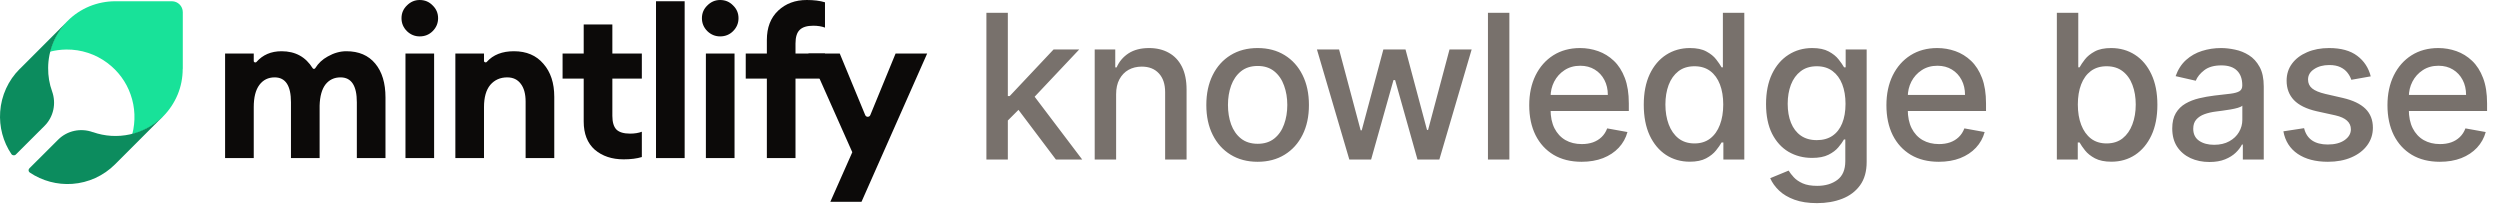
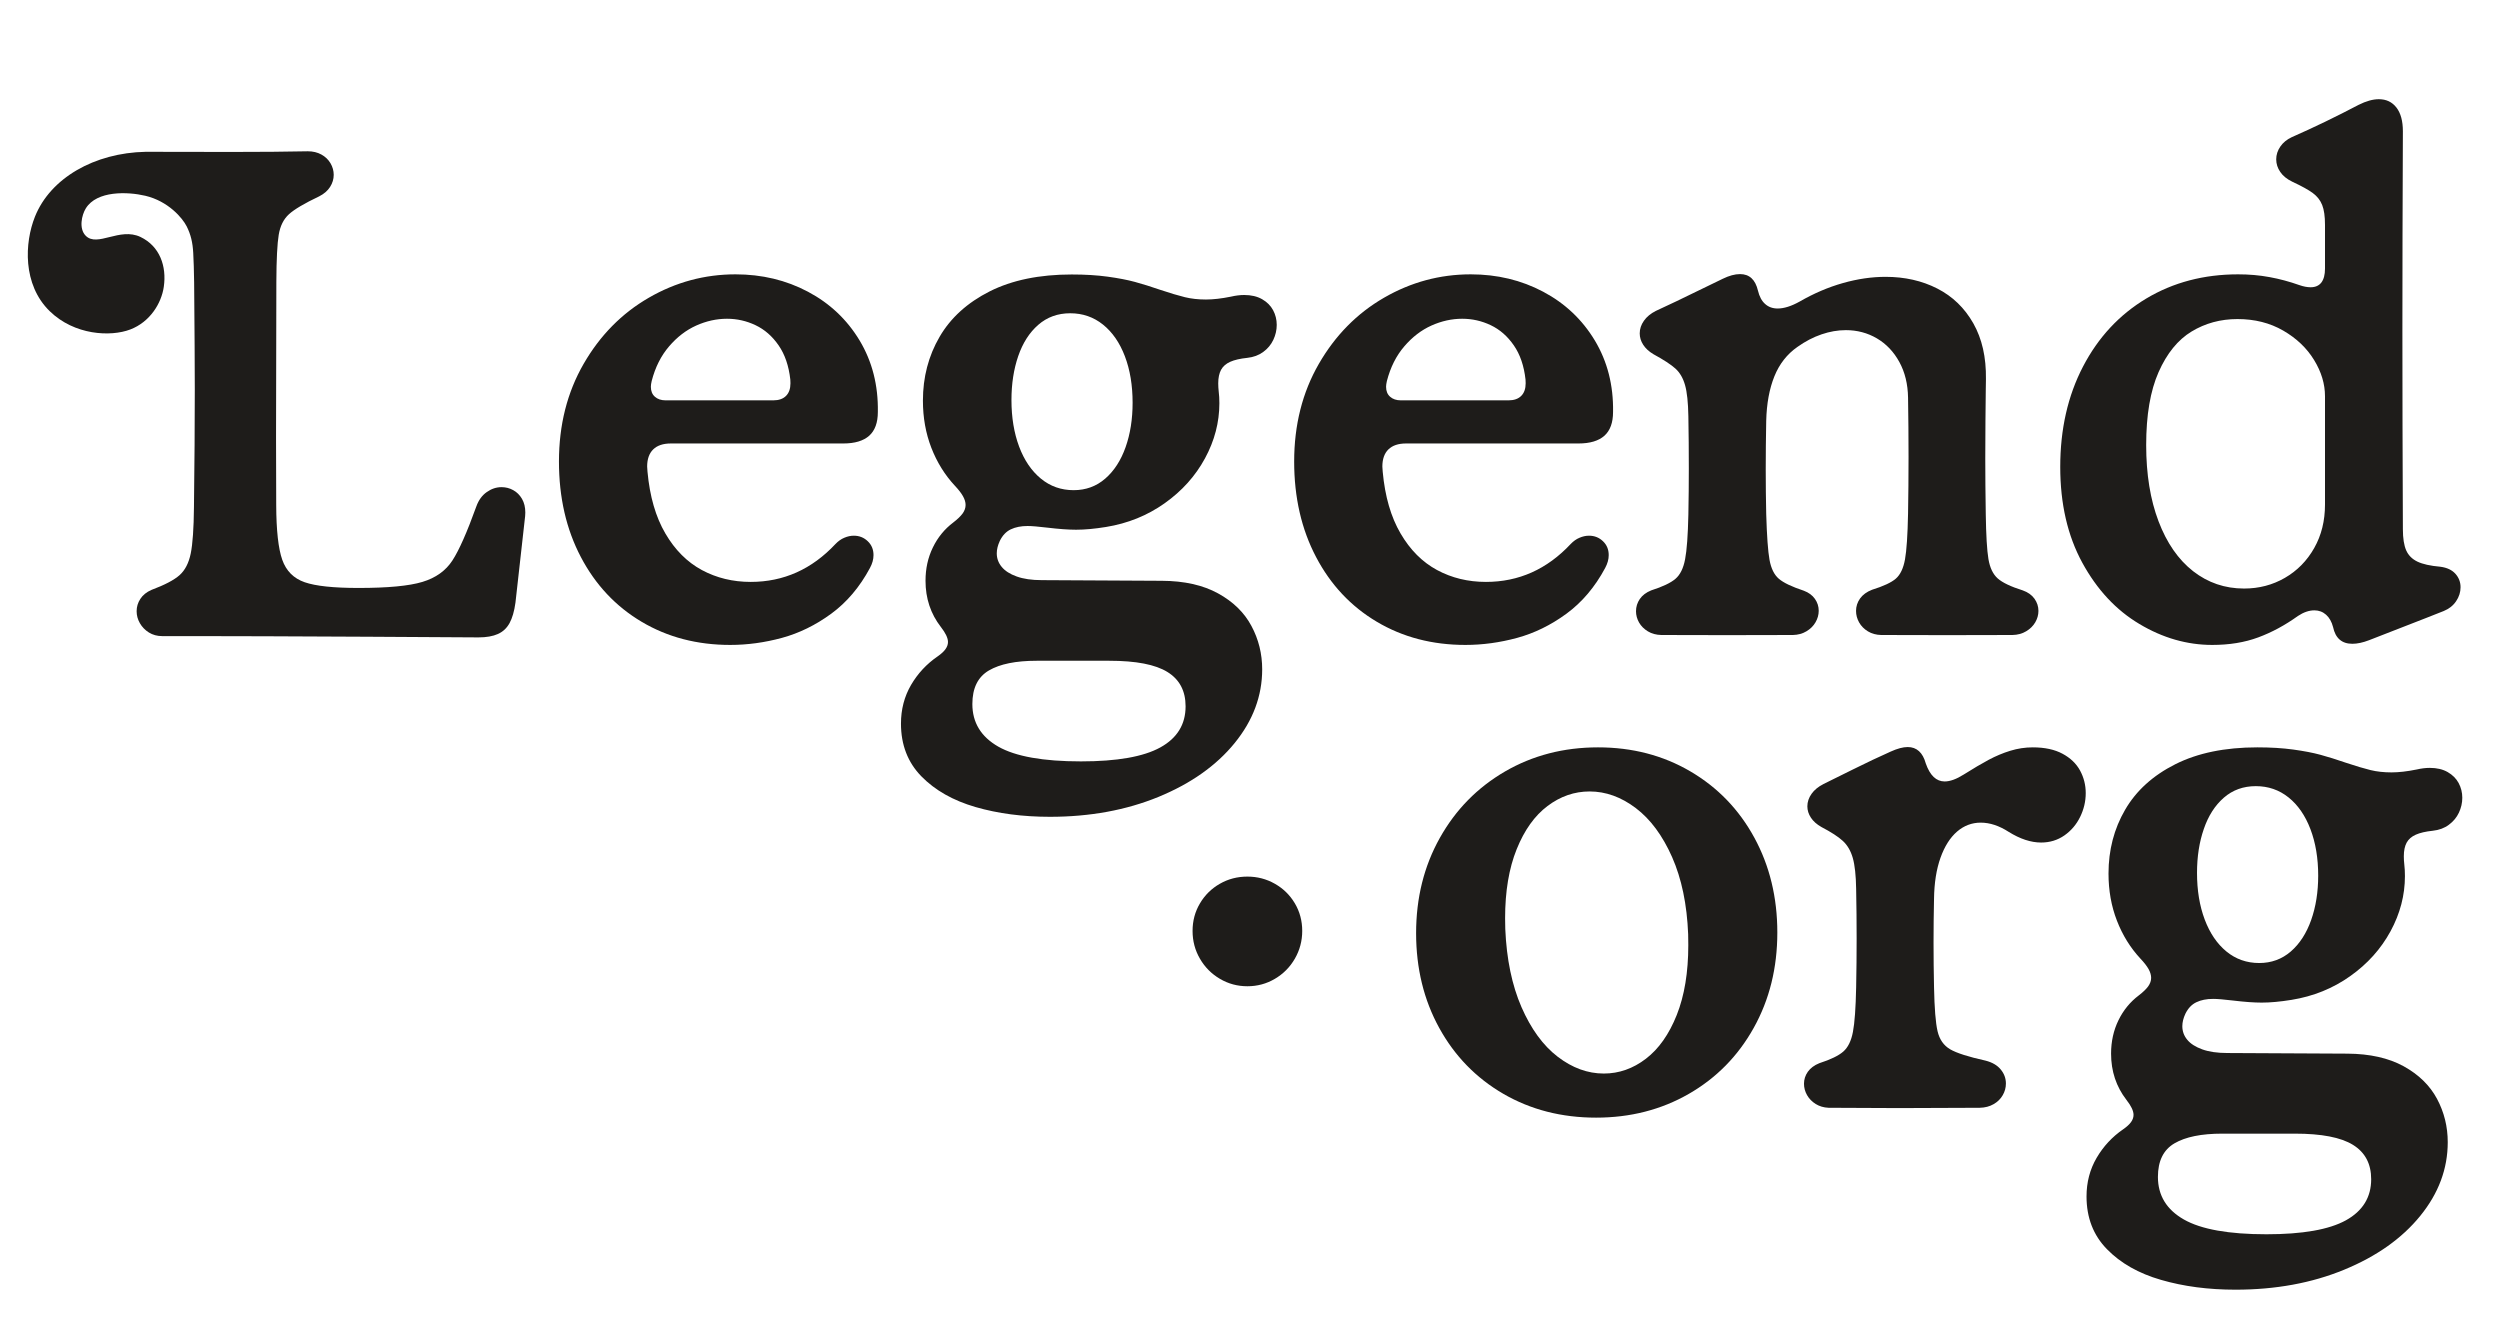
- <svg xmlns="http://www.w3.org/2000/svg" width="223" height="19" viewBox="0 0 223 19" fill="none">
-   <path d="M76.846 18H74.066L76.025 13.579L72.108 4.775H74.906L77.177 10.266C77.261 10.469 77.549 10.469 77.632 10.265L79.886 4.775H82.703L76.846 18Z" fill="#0C0A09" />
-   <path d="M68.404 14.101V7.013H66.52V4.775H68.404V3.563C68.404 2.456 68.74 1.585 69.411 0.951C70.083 0.317 70.934 0 71.966 0C72.601 0 73.142 0.068 73.589 0.205V2.462C73.291 2.35 72.943 2.294 72.545 2.294C71.985 2.294 71.581 2.419 71.332 2.667C71.084 2.904 70.959 3.308 70.959 3.88V4.775H73.589V7.013H70.959V14.101H68.404Z" fill="#0C0A09" />
-   <path d="M64.234 3.246C63.799 3.246 63.419 3.09 63.096 2.779C62.773 2.456 62.611 2.07 62.611 1.623C62.611 1.175 62.773 0.796 63.096 0.485C63.419 0.162 63.799 0 64.234 0C64.694 0 65.079 0.162 65.39 0.485C65.714 0.796 65.875 1.175 65.875 1.623C65.875 2.07 65.714 2.456 65.39 2.779C65.079 3.09 64.694 3.246 64.234 3.246ZM62.965 14.101V4.775H65.521V14.101H62.965Z" fill="#0C0A09" />
-   <path d="M58.516 14.101V0.112H61.071V14.101H58.516Z" fill="#0C0A09" />
-   <path d="M55.629 14.213C54.584 14.213 53.726 13.927 53.055 13.355C52.396 12.771 52.066 11.932 52.066 10.837V7.013H50.182V4.775H52.066V2.182H54.622V4.775H57.252V7.013H54.622V10.334C54.622 10.906 54.746 11.316 54.995 11.565C55.243 11.801 55.648 11.919 56.207 11.919C56.605 11.919 56.953 11.863 57.252 11.751V14.008C56.804 14.145 56.263 14.213 55.629 14.213Z" fill="#0C0A09" />
-   <path d="M40.618 14.102V4.775H43.173V5.436C43.173 5.558 43.339 5.612 43.42 5.521C43.989 4.887 44.796 4.57 45.841 4.57C46.96 4.57 47.836 4.943 48.471 5.689C49.117 6.423 49.441 7.405 49.441 8.636V14.102H46.885V9.065C46.885 8.381 46.742 7.853 46.456 7.48C46.17 7.094 45.766 6.902 45.244 6.902C44.622 6.902 44.118 7.126 43.733 7.573C43.36 8.021 43.173 8.68 43.173 9.55V14.102H40.618Z" fill="#0C0A09" />
-   <path d="M37.436 3.246C37.001 3.246 36.622 3.09 36.299 2.779C35.975 2.456 35.814 2.07 35.814 1.623C35.814 1.175 35.975 0.796 36.299 0.485C36.622 0.162 37.001 0 37.436 0C37.897 0 38.282 0.162 38.593 0.485C38.916 0.796 39.078 1.175 39.078 1.623C39.078 2.07 38.916 2.456 38.593 2.779C38.282 3.09 37.897 3.246 37.436 3.246ZM36.168 14.101V4.775H38.723V14.101H36.168Z" fill="#0C0A09" />
-   <path d="M31.83 14.102V9.121C31.83 7.642 31.345 6.902 30.375 6.902C29.815 6.902 29.368 7.113 29.032 7.536C28.709 7.959 28.534 8.587 28.51 9.42V14.102H25.954V9.121C25.954 7.642 25.469 6.902 24.499 6.902C23.927 6.902 23.473 7.126 23.138 7.573C22.802 8.021 22.634 8.68 22.634 9.55V14.102H20.078V4.775H22.634V5.443C22.634 5.564 22.797 5.618 22.877 5.527C23.44 4.889 24.186 4.57 25.115 4.57C26.341 4.57 27.266 5.075 27.889 6.084C27.941 6.168 28.068 6.167 28.12 6.082C28.389 5.644 28.761 5.296 29.237 5.036C29.784 4.726 30.337 4.57 30.897 4.57C32.004 4.57 32.862 4.937 33.471 5.671C34.081 6.404 34.385 7.412 34.385 8.692V14.102H31.83Z" fill="#0C0A09" />
-   <path d="M16.305 6.139V1.086C16.305 0.544 15.865 0.112 15.331 0.112H10.281C9.488 0.112 8.702 0.269 7.972 0.568C7.242 0.874 6.574 1.314 6.016 1.88L5.977 1.919C5.239 2.666 4.713 3.593 4.446 4.614C4.925 4.488 5.419 4.426 5.914 4.418C7.234 4.402 8.53 4.826 9.582 5.62C10.532 6.327 11.255 7.301 11.648 8.425C12.056 9.564 12.103 10.806 11.797 11.977C12.81 11.71 13.745 11.183 14.491 10.444L14.53 10.405C15.088 9.847 15.535 9.179 15.842 8.449C16.148 7.718 16.297 6.932 16.297 6.139H16.305Z" fill="#18E299" />
-   <path d="M4.295 6.053C4.303 4.503 4.921 3.016 6.008 1.904L1.807 6.108C1.791 6.124 1.775 6.131 1.76 6.147C0.735 7.165 0.117 8.527 0.015 9.967C-0.079 11.313 0.273 12.644 1.024 13.756C1.096 13.862 1.29 13.897 1.4 13.795L3.974 11.227C4.78 10.421 5.03 9.223 4.647 8.151C4.404 7.486 4.287 6.773 4.295 6.053Z" fill="#0C8C5E" />
-   <path d="M14.505 10.406C13.7 11.196 12.69 11.744 11.595 11.987C10.492 12.23 9.349 12.159 8.285 11.784C8.285 11.784 8.277 11.784 8.269 11.784C7.198 11.4 6 11.65 5.195 12.449L2.62 15.016C2.511 15.126 2.526 15.306 2.659 15.392C3.77 16.136 5.101 16.496 6.446 16.402C7.886 16.3 9.24 15.682 10.265 14.656L10.304 14.617L14.505 10.414V10.406Z" fill="#0C8C5E" />
-   <path d="M89.745 10.902L89.733 8.569H90.065L93.977 4.414H96.265L91.803 9.144H91.503L89.745 10.902ZM87.987 14.232V1.142H89.899V14.232H87.987ZM94.188 14.232L90.672 9.566L91.989 8.23L96.534 14.232H94.188ZM99.558 8.403V14.232H97.647V4.414H99.481V6.012H99.603C99.829 5.492 100.182 5.075 100.664 4.759C101.15 4.444 101.761 4.286 102.499 4.286C103.168 4.286 103.754 4.427 104.256 4.708C104.759 4.985 105.149 5.399 105.426 5.948C105.703 6.498 105.842 7.178 105.842 7.987V14.232H103.93V8.218C103.93 7.506 103.745 6.95 103.374 6.549C103.004 6.144 102.494 5.942 101.847 5.942C101.403 5.942 101.009 6.038 100.664 6.23C100.323 6.421 100.053 6.703 99.852 7.073C99.656 7.44 99.558 7.883 99.558 8.403ZM112.18 14.431C111.26 14.431 110.457 14.22 109.771 13.798C109.085 13.376 108.552 12.786 108.173 12.027C107.793 11.269 107.604 10.382 107.604 9.368C107.604 8.35 107.793 7.459 108.173 6.696C108.552 5.933 109.085 5.341 109.771 4.919C110.457 4.497 111.26 4.286 112.18 4.286C113.101 4.286 113.904 4.497 114.59 4.919C115.276 5.341 115.809 5.933 116.188 6.696C116.568 7.459 116.757 8.35 116.757 9.368C116.757 10.382 116.568 11.269 116.188 12.027C115.809 12.786 115.276 13.376 114.59 13.798C113.904 14.22 113.101 14.431 112.18 14.431ZM112.187 12.826C112.783 12.826 113.278 12.668 113.67 12.353C114.062 12.038 114.352 11.618 114.539 11.094C114.731 10.57 114.827 9.992 114.827 9.362C114.827 8.735 114.731 8.16 114.539 7.636C114.352 7.107 114.062 6.683 113.67 6.364C113.278 6.044 112.783 5.884 112.187 5.884C111.586 5.884 111.087 6.044 110.691 6.364C110.299 6.683 110.007 7.107 109.815 7.636C109.628 8.16 109.534 8.735 109.534 9.362C109.534 9.992 109.628 10.57 109.815 11.094C110.007 11.618 110.299 12.038 110.691 12.353C111.087 12.668 111.586 12.826 112.187 12.826ZM120.36 14.232L117.471 4.414H119.446L121.37 11.624H121.466L123.396 4.414H125.372L127.289 11.592H127.385L129.296 4.414H131.271L128.389 14.232H126.439L124.445 7.144H124.298L122.303 14.232H120.36ZM134.636 1.142V14.232H132.725V1.142H134.636ZM141.079 14.431C140.112 14.431 139.279 14.224 138.58 13.81C137.885 13.393 137.348 12.807 136.969 12.053C136.594 11.294 136.407 10.406 136.407 9.387C136.407 8.382 136.594 7.495 136.969 6.728C137.348 5.961 137.877 5.362 138.554 4.932C139.236 4.502 140.033 4.286 140.945 4.286C141.499 4.286 142.036 4.378 142.556 4.561C143.076 4.745 143.542 5.032 143.956 5.424C144.369 5.816 144.695 6.325 144.934 6.952C145.172 7.574 145.291 8.33 145.291 9.221V9.899H137.487V8.467H143.419C143.419 7.964 143.316 7.519 143.112 7.131C142.907 6.739 142.62 6.43 142.249 6.204C141.882 5.978 141.452 5.865 140.958 5.865C140.421 5.865 139.952 5.997 139.551 6.262C139.155 6.521 138.848 6.862 138.631 7.284C138.418 7.702 138.311 8.156 138.311 8.646V9.764C138.311 10.421 138.426 10.979 138.657 11.439C138.891 11.899 139.217 12.251 139.635 12.494C140.052 12.732 140.54 12.852 141.098 12.852C141.461 12.852 141.791 12.801 142.089 12.698C142.387 12.592 142.645 12.434 142.863 12.225C143.08 12.017 143.246 11.759 143.361 11.452L145.17 11.778C145.025 12.31 144.765 12.777 144.39 13.178C144.019 13.574 143.553 13.883 142.99 14.105C142.432 14.322 141.795 14.431 141.079 14.431ZM150.727 14.424C149.935 14.424 149.227 14.222 148.605 13.817C147.987 13.408 147.502 12.826 147.148 12.072C146.798 11.313 146.624 10.404 146.624 9.343C146.624 8.281 146.801 7.374 147.154 6.62C147.512 5.865 148.002 5.288 148.624 4.887C149.247 4.487 149.952 4.286 150.74 4.286C151.35 4.286 151.84 4.389 152.21 4.593C152.585 4.793 152.875 5.028 153.08 5.296C153.289 5.565 153.45 5.801 153.566 6.006H153.681V1.142H155.592V14.232H153.725V12.705H153.566C153.45 12.914 153.284 13.152 153.067 13.421C152.854 13.689 152.56 13.924 152.185 14.124C151.81 14.324 151.324 14.424 150.727 14.424ZM151.149 12.794C151.699 12.794 152.164 12.649 152.543 12.36C152.926 12.066 153.216 11.659 153.412 11.139C153.612 10.619 153.713 10.014 153.713 9.323C153.713 8.642 153.615 8.045 153.419 7.534C153.223 7.022 152.935 6.624 152.556 6.338C152.176 6.053 151.708 5.91 151.149 5.91C150.574 5.91 150.095 6.059 149.711 6.357C149.328 6.656 149.038 7.063 148.842 7.578C148.65 8.094 148.554 8.676 148.554 9.323C148.554 9.98 148.652 10.57 148.848 11.094C149.044 11.618 149.334 12.034 149.718 12.34C150.105 12.643 150.583 12.794 151.149 12.794ZM162.076 18.119C161.296 18.119 160.625 18.017 160.063 17.812C159.504 17.607 159.048 17.337 158.695 17C158.341 16.663 158.077 16.295 157.902 15.894L159.545 15.217C159.66 15.404 159.813 15.602 160.005 15.811C160.201 16.024 160.465 16.205 160.798 16.355C161.134 16.504 161.567 16.578 162.095 16.578C162.82 16.578 163.418 16.401 163.891 16.048C164.364 15.698 164.601 15.14 164.601 14.373V12.443H164.48C164.364 12.652 164.198 12.884 163.981 13.139C163.768 13.395 163.474 13.617 163.099 13.804C162.724 13.992 162.236 14.085 161.635 14.085C160.859 14.085 160.161 13.904 159.538 13.542C158.921 13.176 158.431 12.636 158.068 11.925C157.71 11.209 157.531 10.329 157.531 9.285C157.531 8.241 157.708 7.346 158.062 6.6C158.42 5.855 158.91 5.284 159.532 4.887C160.154 4.487 160.859 4.286 161.648 4.286C162.257 4.286 162.749 4.389 163.124 4.593C163.499 4.793 163.791 5.028 164 5.296C164.213 5.565 164.377 5.801 164.492 6.006H164.633V4.414H166.506V14.45C166.506 15.293 166.31 15.986 165.918 16.527C165.526 17.068 164.995 17.469 164.326 17.729C163.661 17.989 162.911 18.119 162.076 18.119ZM162.057 12.5C162.607 12.5 163.071 12.372 163.45 12.117C163.834 11.857 164.124 11.486 164.32 11.004C164.52 10.519 164.62 9.937 164.62 9.259C164.62 8.599 164.522 8.017 164.326 7.514C164.13 7.012 163.842 6.62 163.463 6.338C163.084 6.053 162.615 5.91 162.057 5.91C161.482 5.91 161.002 6.059 160.619 6.357C160.235 6.651 159.945 7.052 159.749 7.559C159.558 8.066 159.462 8.633 159.462 9.259C159.462 9.903 159.56 10.467 159.756 10.953C159.952 11.439 160.242 11.818 160.625 12.091C161.013 12.364 161.49 12.5 162.057 12.5ZM172.941 14.431C171.973 14.431 171.14 14.224 170.441 13.81C169.747 13.393 169.21 12.807 168.83 12.053C168.455 11.294 168.268 10.406 168.268 9.387C168.268 8.382 168.455 7.495 168.83 6.728C169.21 5.961 169.738 5.362 170.416 4.932C171.097 4.502 171.894 4.286 172.806 4.286C173.36 4.286 173.897 4.378 174.417 4.561C174.937 4.745 175.404 5.032 175.817 5.424C176.23 5.816 176.556 6.325 176.795 6.952C177.034 7.574 177.153 8.33 177.153 9.221V9.899H169.348V8.467H175.28C175.28 7.964 175.178 7.519 174.973 7.131C174.769 6.739 174.481 6.43 174.11 6.204C173.744 5.978 173.313 5.865 172.819 5.865C172.282 5.865 171.813 5.997 171.413 6.262C171.017 6.521 170.71 6.862 170.492 7.284C170.279 7.702 170.173 8.156 170.173 8.646V9.764C170.173 10.421 170.288 10.979 170.518 11.439C170.752 11.899 171.078 12.251 171.496 12.494C171.914 12.732 172.401 12.852 172.96 12.852C173.322 12.852 173.652 12.801 173.95 12.698C174.249 12.592 174.507 12.434 174.724 12.225C174.941 12.017 175.107 11.759 175.222 11.452L177.031 11.778C176.887 12.31 176.627 12.777 176.252 13.178C175.881 13.574 175.414 13.883 174.852 14.105C174.294 14.322 173.656 14.431 172.941 14.431ZM183.471 14.232V1.142H185.382V6.006H185.497C185.608 5.801 185.767 5.565 185.976 5.296C186.185 5.028 186.475 4.793 186.846 4.593C187.216 4.389 187.706 4.286 188.316 4.286C189.108 4.286 189.816 4.487 190.438 4.887C191.06 5.288 191.548 5.865 191.902 6.62C192.26 7.374 192.439 8.281 192.439 9.343C192.439 10.404 192.262 11.313 191.908 12.072C191.554 12.826 191.069 13.408 190.451 13.817C189.833 14.222 189.127 14.424 188.335 14.424C187.738 14.424 187.25 14.324 186.871 14.124C186.496 13.924 186.202 13.689 185.989 13.421C185.776 13.152 185.612 12.914 185.497 12.705H185.337V14.232H183.471ZM185.343 9.323C185.343 10.014 185.444 10.619 185.644 11.139C185.844 11.659 186.134 12.066 186.513 12.36C186.892 12.649 187.357 12.794 187.907 12.794C188.478 12.794 188.955 12.643 189.338 12.34C189.722 12.034 190.012 11.618 190.208 11.094C190.408 10.57 190.508 9.98 190.508 9.323C190.508 8.676 190.41 8.094 190.214 7.578C190.022 7.063 189.733 6.656 189.345 6.357C188.961 6.059 188.482 5.91 187.907 5.91C187.353 5.91 186.884 6.053 186.5 6.338C186.121 6.624 185.833 7.022 185.637 7.534C185.441 8.045 185.343 8.642 185.343 9.323ZM197.082 14.45C196.46 14.45 195.897 14.335 195.394 14.105C194.892 13.87 194.493 13.531 194.199 13.088C193.909 12.645 193.764 12.102 193.764 11.458C193.764 10.904 193.871 10.448 194.084 10.09C194.297 9.732 194.585 9.449 194.947 9.24C195.309 9.031 195.714 8.874 196.161 8.767C196.609 8.661 197.065 8.58 197.529 8.524C198.117 8.456 198.595 8.401 198.961 8.358C199.328 8.311 199.594 8.237 199.76 8.134C199.926 8.032 200.01 7.866 200.01 7.636V7.591C200.01 7.033 199.852 6.6 199.536 6.293C199.225 5.987 198.761 5.833 198.143 5.833C197.5 5.833 196.992 5.976 196.622 6.262C196.255 6.543 196.002 6.856 195.861 7.201L194.065 6.792C194.278 6.195 194.589 5.714 194.998 5.347C195.411 4.977 195.887 4.708 196.424 4.542C196.96 4.372 197.525 4.286 198.117 4.286C198.51 4.286 198.925 4.333 199.364 4.427C199.807 4.517 200.22 4.683 200.604 4.926C200.992 5.168 201.309 5.516 201.556 5.968C201.804 6.415 201.927 6.997 201.927 7.713V14.232H200.061V12.89H199.984C199.86 13.137 199.675 13.38 199.428 13.619C199.181 13.857 198.863 14.056 198.475 14.213C198.088 14.371 197.623 14.45 197.082 14.45ZM197.497 12.916C198.026 12.916 198.478 12.811 198.853 12.602C199.232 12.394 199.519 12.121 199.715 11.784C199.916 11.443 200.016 11.079 200.016 10.691V9.426C199.948 9.494 199.816 9.558 199.62 9.617C199.428 9.673 199.208 9.722 198.961 9.764C198.714 9.803 198.473 9.839 198.239 9.873C198.005 9.903 197.809 9.928 197.651 9.95C197.28 9.997 196.941 10.075 196.635 10.186C196.332 10.297 196.089 10.457 195.906 10.666C195.727 10.87 195.637 11.143 195.637 11.484C195.637 11.957 195.812 12.315 196.161 12.558C196.511 12.796 196.956 12.916 197.497 12.916ZM211.47 6.811L209.738 7.118C209.665 6.896 209.55 6.686 209.393 6.485C209.239 6.285 209.03 6.121 208.766 5.993C208.502 5.865 208.172 5.801 207.775 5.801C207.234 5.801 206.782 5.923 206.42 6.166C206.058 6.404 205.877 6.713 205.877 7.093C205.877 7.421 205.998 7.685 206.241 7.885C206.484 8.085 206.876 8.249 207.417 8.377L208.977 8.735C209.881 8.944 210.554 9.266 210.997 9.7C211.44 10.135 211.662 10.7 211.662 11.394C211.662 11.982 211.491 12.507 211.15 12.967C210.814 13.423 210.343 13.781 209.738 14.041C209.137 14.301 208.44 14.431 207.648 14.431C206.548 14.431 205.651 14.196 204.957 13.727C204.262 13.254 203.836 12.583 203.678 11.714L205.525 11.433C205.64 11.914 205.877 12.279 206.235 12.526C206.593 12.769 207.059 12.89 207.635 12.89C208.261 12.89 208.762 12.76 209.137 12.5C209.512 12.236 209.699 11.914 209.699 11.535C209.699 11.228 209.584 10.97 209.354 10.761C209.128 10.553 208.781 10.395 208.312 10.289L206.65 9.924C205.734 9.715 205.057 9.383 204.618 8.927C204.183 8.471 203.966 7.894 203.966 7.195C203.966 6.615 204.128 6.108 204.452 5.673C204.775 5.239 205.223 4.9 205.794 4.657C206.365 4.41 207.019 4.286 207.756 4.286C208.817 4.286 209.653 4.517 210.262 4.977C210.871 5.433 211.274 6.044 211.47 6.811ZM217.635 14.431C216.667 14.431 215.834 14.224 215.135 13.81C214.441 13.393 213.904 12.807 213.525 12.053C213.15 11.294 212.962 10.406 212.962 9.387C212.962 8.382 213.15 7.495 213.525 6.728C213.904 5.961 214.432 5.362 215.11 4.932C215.792 4.502 216.589 4.286 217.5 4.286C218.054 4.286 218.591 4.378 219.111 4.561C219.631 4.745 220.098 5.032 220.511 5.424C220.924 5.816 221.25 6.325 221.489 6.952C221.728 7.574 221.847 8.33 221.847 9.221V9.899H214.042V8.467H219.974C219.974 7.964 219.872 7.519 219.667 7.131C219.463 6.739 219.175 6.43 218.804 6.204C218.438 5.978 218.008 5.865 217.513 5.865C216.976 5.865 216.508 5.997 216.107 6.262C215.711 6.521 215.404 6.862 215.187 7.284C214.973 7.702 214.867 8.156 214.867 8.646V9.764C214.867 10.421 214.982 10.979 215.212 11.439C215.446 11.899 215.772 12.251 216.19 12.494C216.608 12.732 217.096 12.852 217.654 12.852C218.016 12.852 218.346 12.801 218.645 12.698C218.943 12.592 219.201 12.434 219.418 12.225C219.635 12.017 219.802 11.759 219.917 11.452L221.726 11.778C221.581 12.31 221.321 12.777 220.946 13.178C220.575 13.574 220.108 13.883 219.546 14.105C218.988 14.322 218.351 14.431 217.635 14.431Z" fill="#78716C" />
+ <svg xmlns="http://www.w3.org/2000/svg" width="72" height="38" viewBox="0 0 72 38" fill="none" role="img" aria-label="Legend">
+   <path fill="#1e1c1a" d="M19.322 12.772H24.287C24.619 12.772 24.867 12.697 25.033 12.549C25.199 12.4 25.282 12.172 25.282 11.865C25.295 11.095 25.119 10.409 24.757 9.806C24.394 9.203 23.897 8.734 23.268 8.401C22.638 8.067 21.943 7.901 21.183 7.901C20.296 7.901 19.463 8.125 18.685 8.575C17.906 9.025 17.281 9.66 16.808 10.48C16.335 11.301 16.098 12.238 16.098 13.293C16.098 14.326 16.308 15.242 16.729 16.043C17.149 16.843 17.733 17.465 18.48 17.908C19.228 18.352 20.078 18.574 21.03 18.574C21.526 18.574 22.022 18.506 22.519 18.371C23.015 18.236 23.488 18.005 23.938 17.676C24.387 17.347 24.76 16.908 25.054 16.359C25.123 16.232 25.157 16.108 25.157 15.987C25.157 15.825 25.102 15.692 24.991 15.587C24.881 15.481 24.747 15.428 24.589 15.428C24.499 15.428 24.408 15.448 24.317 15.487C24.225 15.525 24.141 15.585 24.063 15.666C23.381 16.395 22.567 16.759 21.621 16.759C21.106 16.759 20.637 16.645 20.213 16.417C19.79 16.189 19.439 15.838 19.162 15.363C18.884 14.889 18.713 14.296 18.648 13.586C18.642 13.518 18.638 13.468 18.638 13.437C18.638 13.22 18.697 13.055 18.813 12.942C18.929 12.829 19.099 12.772 19.322 12.772ZM18.769 10.971C18.871 10.577 19.038 10.245 19.269 9.976C19.5 9.706 19.761 9.506 20.053 9.375C20.344 9.245 20.639 9.18 20.937 9.18C21.225 9.18 21.5 9.242 21.76 9.366C22.021 9.49 22.242 9.683 22.423 9.945C22.605 10.207 22.717 10.536 22.761 10.93C22.764 10.954 22.765 10.99 22.765 11.037C22.765 11.195 22.723 11.316 22.637 11.402C22.552 11.487 22.43 11.53 22.272 11.53H19.169C19.042 11.53 18.939 11.495 18.862 11.427C18.784 11.359 18.745 11.263 18.745 11.139C18.745 11.095 18.753 11.04 18.769 10.971Z" />
+   <path fill="#1e1c1a" d="M35.558 21.4C36.087 20.75 36.351 20.042 36.351 19.276C36.351 18.83 36.248 18.413 36.041 18.027C35.835 17.641 35.515 17.328 35.081 17.09C34.647 16.851 34.107 16.73 33.462 16.727L30.005 16.708C29.716 16.708 29.475 16.673 29.281 16.603C29.087 16.534 28.943 16.441 28.849 16.326C28.754 16.212 28.707 16.081 28.707 15.936C28.707 15.824 28.736 15.705 28.795 15.577C28.873 15.419 28.978 15.308 29.111 15.245C29.245 15.181 29.406 15.149 29.595 15.149C29.713 15.149 29.902 15.165 30.163 15.196C30.495 15.236 30.771 15.256 30.991 15.256C31.239 15.256 31.526 15.23 31.852 15.177C32.481 15.075 33.045 14.847 33.543 14.493C34.041 14.14 34.428 13.709 34.704 13.2C34.98 12.691 35.118 12.162 35.118 11.613C35.118 11.489 35.112 11.378 35.099 11.278C35.09 11.195 35.085 11.116 35.085 11.041C35.085 10.88 35.113 10.749 35.167 10.65C35.221 10.551 35.309 10.474 35.43 10.42C35.551 10.366 35.715 10.328 35.923 10.306C36.1 10.287 36.252 10.231 36.381 10.136C36.51 10.042 36.607 9.925 36.672 9.787C36.737 9.649 36.77 9.506 36.77 9.357C36.77 9.205 36.735 9.064 36.665 8.933C36.595 8.803 36.49 8.698 36.349 8.617C36.207 8.536 36.036 8.496 35.834 8.496C35.713 8.496 35.586 8.512 35.453 8.543C35.183 8.598 34.943 8.626 34.732 8.626C34.511 8.626 34.309 8.604 34.125 8.559C33.94 8.514 33.703 8.443 33.415 8.347C33.145 8.254 32.902 8.178 32.685 8.119C32.467 8.06 32.206 8.01 31.901 7.968C31.595 7.926 31.25 7.905 30.865 7.905C29.935 7.905 29.148 8.067 28.504 8.391C27.861 8.716 27.379 9.152 27.06 9.701C26.74 10.25 26.58 10.863 26.58 11.539C26.58 12.026 26.661 12.478 26.822 12.895C26.984 13.312 27.21 13.678 27.502 13.991C27.607 14.102 27.685 14.203 27.734 14.291C27.784 14.379 27.809 14.464 27.809 14.544C27.809 14.628 27.78 14.71 27.723 14.789C27.665 14.868 27.576 14.954 27.455 15.047C27.204 15.236 27.008 15.476 26.867 15.766C26.725 16.056 26.655 16.376 26.655 16.727C26.655 17.232 26.802 17.676 27.097 18.057C27.233 18.231 27.302 18.375 27.302 18.49C27.302 18.561 27.277 18.63 27.229 18.697C27.181 18.764 27.106 18.833 27.004 18.904C26.687 19.121 26.432 19.396 26.238 19.727C26.045 20.059 25.948 20.43 25.948 20.84C25.948 21.451 26.144 21.957 26.536 22.359C26.929 22.76 27.448 23.055 28.095 23.243C28.742 23.43 29.456 23.524 30.237 23.524C31.391 23.524 32.434 23.332 33.366 22.95C34.298 22.566 35.029 22.05 35.558 21.4ZM29.325 10.255C29.456 9.876 29.648 9.576 29.902 9.355C30.157 9.133 30.464 9.022 30.823 9.022C31.18 9.022 31.494 9.13 31.766 9.348C32.037 9.565 32.247 9.869 32.396 10.259C32.545 10.65 32.619 11.097 32.619 11.599C32.619 12.071 32.552 12.497 32.417 12.879C32.282 13.26 32.087 13.562 31.831 13.784C31.575 14.006 31.272 14.117 30.921 14.117C30.561 14.117 30.247 14.006 29.977 13.784C29.707 13.562 29.498 13.255 29.351 12.863C29.204 12.47 29.13 12.023 29.13 11.52C29.13 11.055 29.195 10.633 29.325 10.255ZM33.417 21.526C32.932 21.794 32.17 21.928 31.131 21.928C30.042 21.928 29.249 21.786 28.751 21.503C28.253 21.219 28.004 20.81 28.004 20.276C28.004 19.817 28.163 19.495 28.481 19.309C28.799 19.123 29.257 19.03 29.856 19.03H31.949C32.716 19.03 33.273 19.137 33.622 19.353C33.971 19.569 34.145 19.898 34.145 20.342C34.145 20.863 33.903 21.258 33.417 21.526Z" />
+   <path fill="#1e1c1a" d="M43.693 18.371C44.189 18.236 44.662 18.005 45.112 17.676C45.561 17.347 45.934 16.908 46.228 16.359C46.297 16.232 46.331 16.108 46.331 15.987C46.331 15.825 46.276 15.692 46.165 15.587C46.055 15.481 45.921 15.428 45.763 15.428C45.673 15.428 45.582 15.448 45.491 15.487C45.399 15.525 45.315 15.585 45.237 15.666C44.555 16.395 43.741 16.759 42.795 16.759C42.28 16.759 41.811 16.645 41.387 16.417C40.964 16.189 40.613 15.838 40.336 15.363C40.058 14.889 39.887 14.296 39.822 13.586C39.815 13.518 39.812 13.468 39.812 13.437C39.812 13.22 39.871 13.055 39.987 12.942C40.103 12.829 40.273 12.772 40.496 12.772H45.461C45.793 12.772 46.041 12.697 46.207 12.549C46.373 12.4 46.456 12.172 46.456 11.865C46.469 11.095 46.293 10.409 45.931 9.806C45.568 9.203 45.071 8.734 44.442 8.401C43.812 8.067 43.117 7.901 42.357 7.901C41.47 7.901 40.637 8.125 39.859 8.575C39.08 9.025 38.455 9.66 37.982 10.48C37.509 11.301 37.272 12.238 37.272 13.293C37.272 14.326 37.482 15.242 37.903 16.043C38.323 16.843 38.907 17.465 39.654 17.908C40.402 18.352 41.252 18.574 42.204 18.574C42.7 18.574 43.196 18.506 43.693 18.371ZM39.943 10.971C40.045 10.577 40.212 10.245 40.443 9.976C40.674 9.706 40.935 9.506 41.227 9.375C41.518 9.245 41.813 9.18 42.111 9.18C42.399 9.18 42.674 9.242 42.934 9.366C43.195 9.49 43.416 9.683 43.597 9.945C43.779 10.207 43.891 10.536 43.935 10.93C43.938 10.954 43.939 10.99 43.939 11.037C43.939 11.195 43.897 11.316 43.811 11.402C43.726 11.487 43.604 11.53 43.446 11.53H40.343C40.216 11.53 40.113 11.495 40.036 11.427C39.958 11.359 39.919 11.263 39.919 11.139C39.919 11.095 39.927 11.04 39.943 10.971Z" />
+   <path fill="#1e1c1a" d="M61.615 17.971C62.288 18.373 62.987 18.574 63.713 18.574C64.206 18.574 64.647 18.502 65.037 18.357C65.426 18.213 65.807 18.008 66.179 17.741C66.343 17.632 66.501 17.578 66.653 17.578C66.784 17.578 66.896 17.62 66.991 17.704C67.085 17.787 67.153 17.907 67.193 18.062C67.261 18.381 67.446 18.541 67.747 18.541C67.889 18.541 68.049 18.507 68.226 18.439C68.412 18.367 68.958 18.155 69.864 17.801L70.38 17.597C70.532 17.535 70.651 17.441 70.736 17.315C70.821 17.189 70.864 17.055 70.864 16.913C70.864 16.764 70.814 16.634 70.715 16.524C70.616 16.414 70.472 16.347 70.282 16.322C69.994 16.297 69.774 16.248 69.622 16.175C69.47 16.102 69.362 15.994 69.298 15.85C69.235 15.705 69.203 15.503 69.203 15.242C69.194 13.152 69.189 11.246 69.189 9.524C69.189 7.8 69.194 5.886 69.203 3.783C69.203 3.485 69.141 3.257 69.017 3.097C68.893 2.937 68.724 2.857 68.51 2.857C68.339 2.857 68.145 2.911 67.928 3.02C67.28 3.361 66.638 3.671 66.002 3.951C65.862 4.016 65.753 4.106 65.674 4.22C65.595 4.335 65.555 4.458 65.555 4.588C65.555 4.718 65.594 4.84 65.672 4.953C65.749 5.066 65.865 5.16 66.021 5.235C66.287 5.359 66.483 5.467 66.609 5.56C66.735 5.653 66.825 5.768 66.879 5.905C66.933 6.041 66.96 6.232 66.96 6.477V7.738C66.96 7.911 66.925 8.044 66.856 8.136C66.786 8.227 66.683 8.273 66.546 8.273C66.45 8.273 66.343 8.253 66.225 8.212C65.937 8.11 65.648 8.032 65.36 7.98C65.072 7.927 64.771 7.901 64.457 7.901C63.471 7.901 62.589 8.133 61.812 8.598C61.035 9.064 60.428 9.717 59.991 10.557C59.553 11.398 59.335 12.361 59.335 13.447C59.335 14.51 59.547 15.43 59.97 16.206C60.393 16.981 60.941 17.57 61.615 17.971ZM62.168 10.715C62.407 10.176 62.724 9.786 63.117 9.548C63.511 9.309 63.952 9.189 64.439 9.189C64.935 9.189 65.375 9.3 65.758 9.522C66.141 9.744 66.437 10.026 66.646 10.369C66.856 10.711 66.96 11.06 66.96 11.413V14.531C66.96 14.999 66.857 15.417 66.649 15.784C66.441 16.152 66.159 16.438 65.804 16.643C65.449 16.848 65.058 16.95 64.629 16.95C64.078 16.95 63.588 16.783 63.161 16.45C62.735 16.116 62.403 15.638 62.166 15.014C61.929 14.391 61.81 13.659 61.81 12.818C61.81 11.956 61.929 11.255 62.168 10.715Z" />
+   <path fill="#1e1c1a" d="M52.288 17.92C52.349 17.814 52.379 17.704 52.379 17.59C52.379 17.466 52.343 17.352 52.27 17.248C52.197 17.144 52.091 17.066 51.951 17.013C51.604 16.898 51.363 16.783 51.23 16.668C51.097 16.554 51.007 16.372 50.962 16.124C50.917 15.876 50.886 15.435 50.867 14.803C50.858 14.387 50.853 13.959 50.853 13.519C50.853 13.072 50.858 12.607 50.867 12.123C50.879 11.623 50.958 11.195 51.102 10.839C51.246 10.482 51.467 10.2 51.765 9.992C51.991 9.831 52.223 9.71 52.461 9.629C52.698 9.548 52.931 9.508 53.161 9.508C53.486 9.508 53.784 9.587 54.054 9.745C54.324 9.904 54.539 10.13 54.701 10.425C54.862 10.719 54.946 11.062 54.952 11.453C54.961 12.014 54.966 12.582 54.966 13.156C54.966 13.726 54.961 14.271 54.952 14.789C54.94 15.412 54.91 15.853 54.864 16.11C54.817 16.368 54.729 16.552 54.601 16.664C54.472 16.776 54.243 16.883 53.915 16.985C53.763 17.044 53.648 17.128 53.57 17.236C53.493 17.345 53.454 17.464 53.454 17.594C53.454 17.709 53.483 17.819 53.542 17.925C53.601 18.03 53.686 18.116 53.796 18.183C53.906 18.25 54.034 18.285 54.18 18.288C54.592 18.291 55.228 18.292 56.087 18.292C56.94 18.292 57.564 18.291 57.958 18.288C58.109 18.285 58.242 18.249 58.355 18.18C58.469 18.112 58.555 18.026 58.616 17.922C58.676 17.818 58.707 17.709 58.707 17.594C58.707 17.467 58.669 17.35 58.593 17.243C58.517 17.136 58.404 17.056 58.255 17.003C57.911 16.895 57.671 16.78 57.534 16.659C57.398 16.538 57.309 16.352 57.267 16.101C57.225 15.85 57.199 15.417 57.19 14.803C57.181 14.238 57.176 13.705 57.176 13.202C57.176 12.808 57.177 12.448 57.181 12.12C57.184 11.793 57.187 11.502 57.19 11.248L57.195 10.918C57.204 10.291 57.083 9.756 56.832 9.313C56.58 8.869 56.235 8.535 55.794 8.31C55.354 8.085 54.857 7.973 54.305 7.973C53.908 7.973 53.499 8.032 53.077 8.152C52.655 8.271 52.239 8.449 51.83 8.685C51.591 8.818 51.38 8.885 51.197 8.885C51.051 8.885 50.931 8.841 50.835 8.754C50.738 8.668 50.67 8.54 50.63 8.373C50.555 8.053 50.383 7.894 50.113 7.894C49.964 7.894 49.799 7.939 49.615 8.029L49.127 8.266C48.475 8.585 47.996 8.815 47.689 8.954C47.54 9.029 47.426 9.123 47.345 9.238C47.264 9.353 47.224 9.474 47.224 9.601C47.224 9.716 47.257 9.825 47.324 9.929C47.391 10.033 47.489 10.124 47.619 10.201C47.911 10.36 48.121 10.497 48.25 10.613C48.379 10.729 48.472 10.888 48.529 11.09C48.587 11.292 48.618 11.591 48.625 11.988C48.634 12.484 48.638 12.985 48.638 13.491C48.638 13.925 48.634 14.368 48.625 14.821C48.612 15.417 48.581 15.845 48.531 16.105C48.482 16.366 48.389 16.555 48.252 16.671C48.116 16.787 47.883 16.898 47.554 17.003C47.409 17.062 47.299 17.145 47.226 17.252C47.153 17.359 47.117 17.476 47.117 17.604C47.117 17.718 47.147 17.827 47.205 17.929C47.264 18.032 47.349 18.116 47.459 18.183C47.569 18.25 47.699 18.285 47.847 18.288C48.266 18.291 48.897 18.292 49.741 18.292C50.585 18.292 51.216 18.291 51.635 18.288C51.783 18.285 51.915 18.249 52.028 18.18C52.141 18.112 52.228 18.026 52.288 17.92Z" />
+   <path fill="#1e1c1a" d="M48.681 22.215C47.895 21.754 47.009 21.524 46.022 21.524C45.036 21.524 44.144 21.755 43.347 22.217C42.55 22.68 41.923 23.318 41.467 24.132C41.011 24.946 40.784 25.86 40.784 26.875C40.784 27.886 41.005 28.795 41.449 29.603C41.893 30.411 42.508 31.044 43.296 31.502C44.084 31.959 44.974 32.188 45.967 32.188C46.953 32.188 47.843 31.96 48.637 31.504C49.431 31.048 50.055 30.414 50.507 29.603C50.96 28.792 51.187 27.876 51.187 26.856C51.187 25.845 50.966 24.934 50.524 24.123C50.082 23.311 49.468 22.676 48.681 22.215ZM48.291 29.231C48.069 29.788 47.773 30.208 47.402 30.492C47.031 30.776 46.627 30.918 46.19 30.918C45.725 30.918 45.282 30.756 44.862 30.434C44.441 30.111 44.094 29.635 43.819 29.006C43.545 28.376 43.389 27.625 43.352 26.754C43.349 26.682 43.347 26.58 43.347 26.447C43.347 25.671 43.458 25.008 43.68 24.458C43.902 23.907 44.198 23.492 44.569 23.213C44.939 22.934 45.343 22.794 45.781 22.794C46.246 22.794 46.689 22.954 47.111 23.273C47.533 23.593 47.881 24.063 48.156 24.683C48.43 25.304 48.585 26.045 48.619 26.907C48.622 26.979 48.623 27.082 48.623 27.219C48.623 28.004 48.512 28.674 48.291 29.231Z" />
+   <path fill="#1e1c1a" d="M59.401 21.708C59.173 21.585 58.887 21.524 58.543 21.524C58.322 21.524 58.107 21.557 57.896 21.622C57.685 21.687 57.478 21.774 57.275 21.882C57.072 21.991 56.832 22.132 56.556 22.306C56.345 22.439 56.162 22.506 56.007 22.506C55.765 22.506 55.584 22.334 55.463 21.989C55.376 21.673 55.202 21.515 54.941 21.515C54.808 21.515 54.645 21.558 54.453 21.645C54.118 21.794 53.758 21.965 53.371 22.157C52.985 22.349 52.744 22.469 52.648 22.515L52.517 22.58C52.369 22.655 52.254 22.748 52.173 22.862C52.093 22.975 52.052 23.095 52.052 23.222C52.052 23.337 52.086 23.446 52.155 23.55C52.223 23.654 52.324 23.743 52.457 23.818C52.736 23.964 52.942 24.097 53.073 24.218C53.205 24.339 53.301 24.503 53.36 24.709C53.419 24.915 53.451 25.212 53.457 25.6C53.467 26.093 53.471 26.569 53.471 27.028C53.471 27.484 53.467 27.954 53.457 28.438C53.445 29.033 53.414 29.461 53.364 29.72C53.315 29.979 53.222 30.167 53.087 30.285C52.953 30.403 52.722 30.515 52.397 30.62C52.251 30.679 52.141 30.761 52.066 30.866C51.992 30.972 51.955 31.087 51.955 31.211C51.955 31.326 51.984 31.435 52.043 31.539C52.102 31.643 52.185 31.728 52.292 31.795C52.399 31.861 52.522 31.898 52.662 31.904C53.456 31.91 54.133 31.913 54.695 31.913C55.194 31.913 55.968 31.91 57.017 31.904C57.169 31.901 57.302 31.866 57.417 31.799C57.532 31.733 57.619 31.647 57.679 31.541C57.74 31.436 57.77 31.324 57.77 31.206C57.77 31.057 57.721 30.922 57.621 30.801C57.522 30.68 57.376 30.595 57.184 30.546C56.691 30.437 56.351 30.328 56.165 30.22C55.979 30.111 55.858 29.938 55.802 29.701C55.746 29.464 55.712 29.04 55.7 28.429C55.691 28 55.686 27.573 55.686 27.144C55.686 26.716 55.691 26.298 55.7 25.888C55.706 25.429 55.768 25.035 55.886 24.704C56.004 24.374 56.163 24.123 56.363 23.95C56.563 23.778 56.79 23.692 57.045 23.692C57.308 23.692 57.576 23.781 57.849 23.957C58.178 24.162 58.49 24.265 58.785 24.265C59.036 24.265 59.259 24.196 59.455 24.06C59.65 23.923 59.801 23.746 59.908 23.527C60.015 23.308 60.069 23.08 60.069 22.841C60.069 22.608 60.014 22.392 59.906 22.192C59.797 21.992 59.629 21.83 59.401 21.708Z" />
+   <path fill="#1e1c1a" d="M70.809 22.552C70.739 22.422 70.634 22.317 70.493 22.236C70.352 22.155 70.18 22.115 69.979 22.115C69.858 22.115 69.731 22.131 69.597 22.162C69.327 22.217 69.087 22.245 68.876 22.245C68.656 22.245 68.453 22.223 68.269 22.178C68.084 22.133 67.848 22.062 67.559 21.966C67.289 21.873 67.046 21.797 66.829 21.738C66.612 21.679 66.351 21.629 66.045 21.587C65.739 21.545 65.394 21.524 65.01 21.524C64.079 21.524 63.292 21.686 62.649 22.01C62.005 22.334 61.523 22.771 61.204 23.32C60.884 23.869 60.725 24.482 60.725 25.158C60.725 25.645 60.805 26.097 60.967 26.514C61.128 26.931 61.354 27.296 61.646 27.61C61.751 27.721 61.829 27.821 61.879 27.91C61.928 27.998 61.953 28.083 61.953 28.163C61.953 28.247 61.924 28.328 61.867 28.408C61.809 28.487 61.72 28.573 61.599 28.666C61.348 28.855 61.152 29.095 61.011 29.385C60.87 29.675 60.799 29.995 60.799 30.345C60.799 30.851 60.947 31.295 61.241 31.676C61.378 31.85 61.446 31.994 61.446 32.109C61.446 32.18 61.422 32.249 61.374 32.316C61.326 32.383 61.25 32.452 61.148 32.523C60.832 32.74 60.577 33.015 60.383 33.346C60.189 33.678 60.092 34.049 60.092 34.458C60.092 35.069 60.288 35.576 60.681 35.977C61.073 36.379 61.592 36.674 62.239 36.861C62.886 37.049 63.6 37.143 64.382 37.143C65.535 37.143 66.578 36.952 67.511 36.568C68.443 36.185 69.173 35.669 69.702 35.019C70.231 34.369 70.495 33.661 70.495 32.895C70.495 32.448 70.392 32.032 70.186 31.646C69.979 31.26 69.659 30.947 69.225 30.708C68.791 30.47 68.251 30.349 67.606 30.345L64.149 30.327C63.861 30.327 63.619 30.292 63.425 30.222C63.232 30.152 63.087 30.06 62.993 29.945C62.898 29.831 62.851 29.7 62.851 29.555C62.851 29.443 62.88 29.323 62.939 29.196C63.017 29.038 63.122 28.927 63.256 28.864C63.389 28.8 63.55 28.768 63.739 28.768C63.857 28.768 64.047 28.784 64.307 28.815C64.639 28.855 64.915 28.875 65.135 28.875C65.383 28.875 65.67 28.849 65.996 28.796C66.626 28.694 67.189 28.466 67.687 28.112C68.185 27.759 68.572 27.327 68.848 26.819C69.124 26.31 69.262 25.781 69.262 25.232C69.262 25.108 69.256 24.997 69.244 24.897C69.234 24.814 69.23 24.734 69.23 24.66C69.23 24.499 69.257 24.368 69.311 24.269C69.365 24.17 69.453 24.093 69.574 24.039C69.695 23.985 69.859 23.947 70.067 23.925C70.244 23.906 70.397 23.85 70.525 23.755C70.654 23.66 70.751 23.544 70.816 23.406C70.881 23.268 70.914 23.125 70.914 22.976C70.914 22.824 70.879 22.683 70.809 22.552ZM64 32.649H66.094C66.86 32.649 67.417 32.756 67.766 32.972C68.115 33.188 68.29 33.517 68.29 33.961C68.29 34.481 68.047 34.876 67.562 35.145C67.076 35.413 66.314 35.547 65.275 35.547C64.186 35.547 63.393 35.405 62.895 35.121C62.397 34.837 62.148 34.429 62.148 33.895C62.148 33.436 62.307 33.114 62.625 32.928C62.943 32.742 63.401 32.649 64 32.649ZM66.561 26.498C66.426 26.879 66.231 27.181 65.975 27.403C65.719 27.624 65.416 27.735 65.065 27.735C64.706 27.735 64.391 27.624 64.121 27.403C63.851 27.181 63.643 26.874 63.495 26.481C63.348 26.089 63.274 25.642 63.274 25.139C63.274 24.674 63.339 24.252 63.47 23.874C63.6 23.495 63.792 23.195 64.047 22.973C64.301 22.752 64.608 22.641 64.968 22.641C65.325 22.641 65.639 22.749 65.91 22.966C66.181 23.183 66.391 23.488 66.54 23.878C66.689 24.269 66.764 24.716 66.764 25.218C66.764 25.69 66.696 26.116 66.561 26.498Z" />
+   <path fill="#1e1c1a" d="M36.717 25.453C36.475 25.315 36.211 25.246 35.925 25.246C35.636 25.246 35.371 25.315 35.131 25.453C34.891 25.59 34.7 25.778 34.559 26.017C34.417 26.255 34.346 26.52 34.346 26.811C34.346 27.102 34.417 27.369 34.559 27.612C34.7 27.855 34.891 28.048 35.133 28.19C35.375 28.333 35.639 28.404 35.925 28.404C36.211 28.404 36.475 28.333 36.717 28.19C36.959 28.048 37.15 27.855 37.292 27.61C37.433 27.365 37.504 27.098 37.504 26.811C37.504 26.52 37.433 26.255 37.292 26.017C37.15 25.778 36.959 25.59 36.717 25.453Z" />
+   <path fill="#1e1c1a" d="M14.782 14.117C14.678 14.059 14.566 14.03 14.445 14.03C14.293 14.03 14.15 14.078 14.017 14.173C13.883 14.267 13.784 14.404 13.719 14.584C13.452 15.325 13.223 15.844 13.03 16.141C12.838 16.437 12.55 16.643 12.165 16.759C11.78 16.876 11.166 16.933 10.323 16.933C9.609 16.933 9.094 16.879 8.776 16.769C8.458 16.659 8.242 16.443 8.129 16.122C8.016 15.801 7.958 15.277 7.955 14.551C7.951 14.123 7.95 13.473 7.95 12.602C7.95 11.64 7.953 10.145 7.959 8.116C7.962 7.468 7.985 7.017 8.027 6.763C8.069 6.508 8.167 6.311 8.322 6.17C8.477 6.029 8.767 5.857 9.192 5.655C9.332 5.584 9.436 5.494 9.506 5.384C9.576 5.274 9.611 5.157 9.611 5.036C9.611 4.919 9.58 4.807 9.518 4.701C9.456 4.596 9.368 4.512 9.255 4.45C9.142 4.388 9.012 4.357 8.866 4.357C8.255 4.37 7.525 4.376 6.675 4.376L4.196 4.372C2.716 4.401 1.45 5.13 1.006 6.242C0.709 6.985 0.644 8.195 1.433 8.963C2.143 9.654 3.183 9.706 3.752 9.489C4.321 9.272 4.649 8.734 4.717 8.262C4.804 7.668 4.602 7.09 4.045 6.824C3.446 6.539 2.805 7.127 2.47 6.791C2.265 6.586 2.352 6.193 2.472 6C2.791 5.487 3.673 5.518 4.185 5.638C4.843 5.793 5.254 6.276 5.376 6.518C5.494 6.753 5.549 6.981 5.565 7.282C5.578 7.511 5.586 7.794 5.591 8.13C5.603 9.508 5.61 10.539 5.61 11.224C5.61 12.229 5.602 13.357 5.586 14.607C5.58 15.221 5.549 15.666 5.493 15.941C5.437 16.215 5.33 16.423 5.172 16.564C5.014 16.705 4.744 16.846 4.363 16.989C4.22 17.051 4.113 17.138 4.042 17.248C3.97 17.358 3.935 17.476 3.935 17.603C3.935 17.724 3.966 17.839 4.028 17.947C4.09 18.056 4.177 18.146 4.288 18.216C4.4 18.285 4.527 18.32 4.67 18.32H5.624C6.694 18.32 8.348 18.326 10.588 18.338C11.28 18.344 12.344 18.351 13.78 18.357C14.009 18.357 14.196 18.324 14.34 18.259C14.485 18.194 14.596 18.09 14.675 17.946C14.754 17.802 14.811 17.605 14.845 17.357L15.124 14.863C15.127 14.838 15.129 14.804 15.129 14.76C15.129 14.608 15.097 14.478 15.034 14.368C14.97 14.258 14.886 14.174 14.782 14.117Z" />
</svg>
